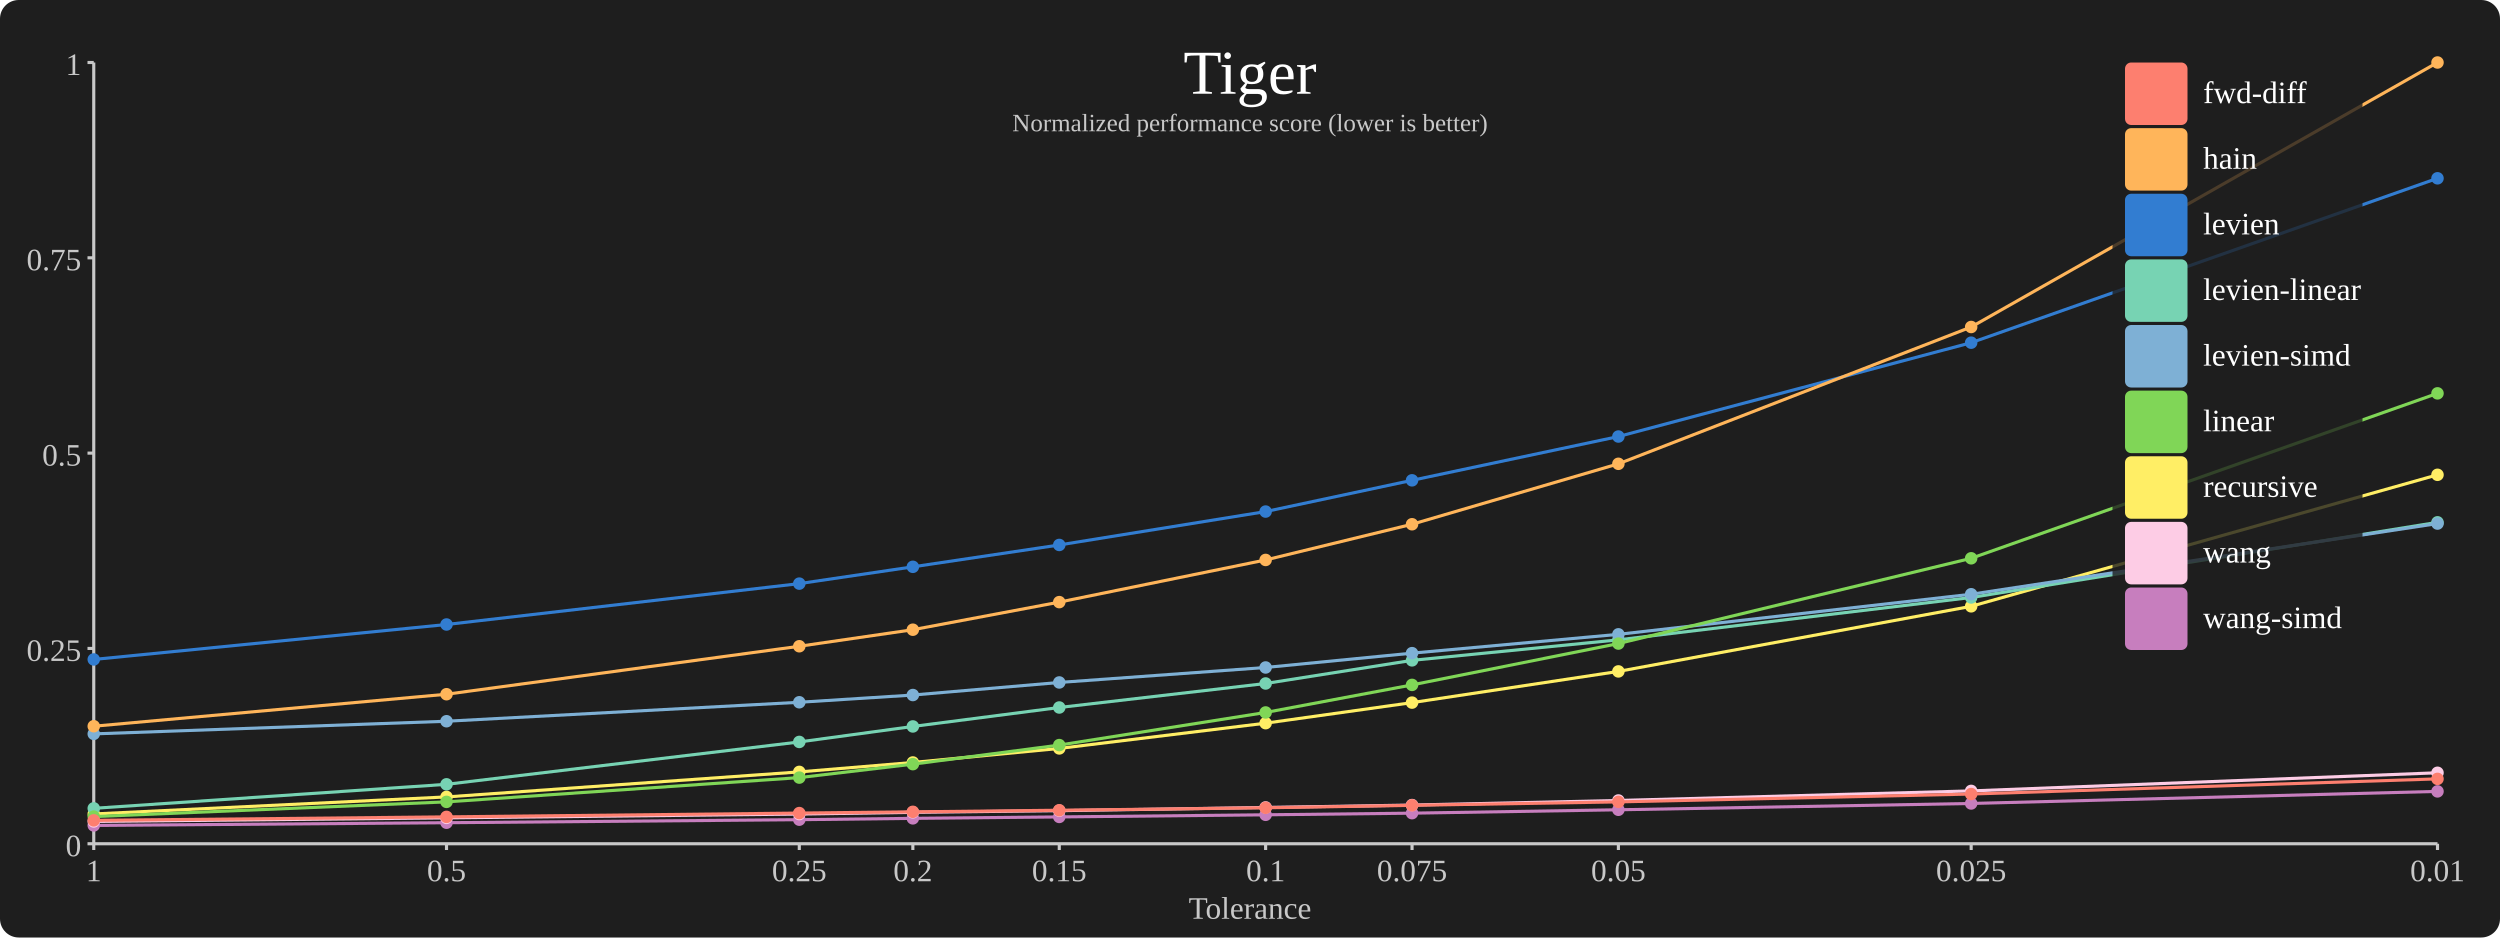
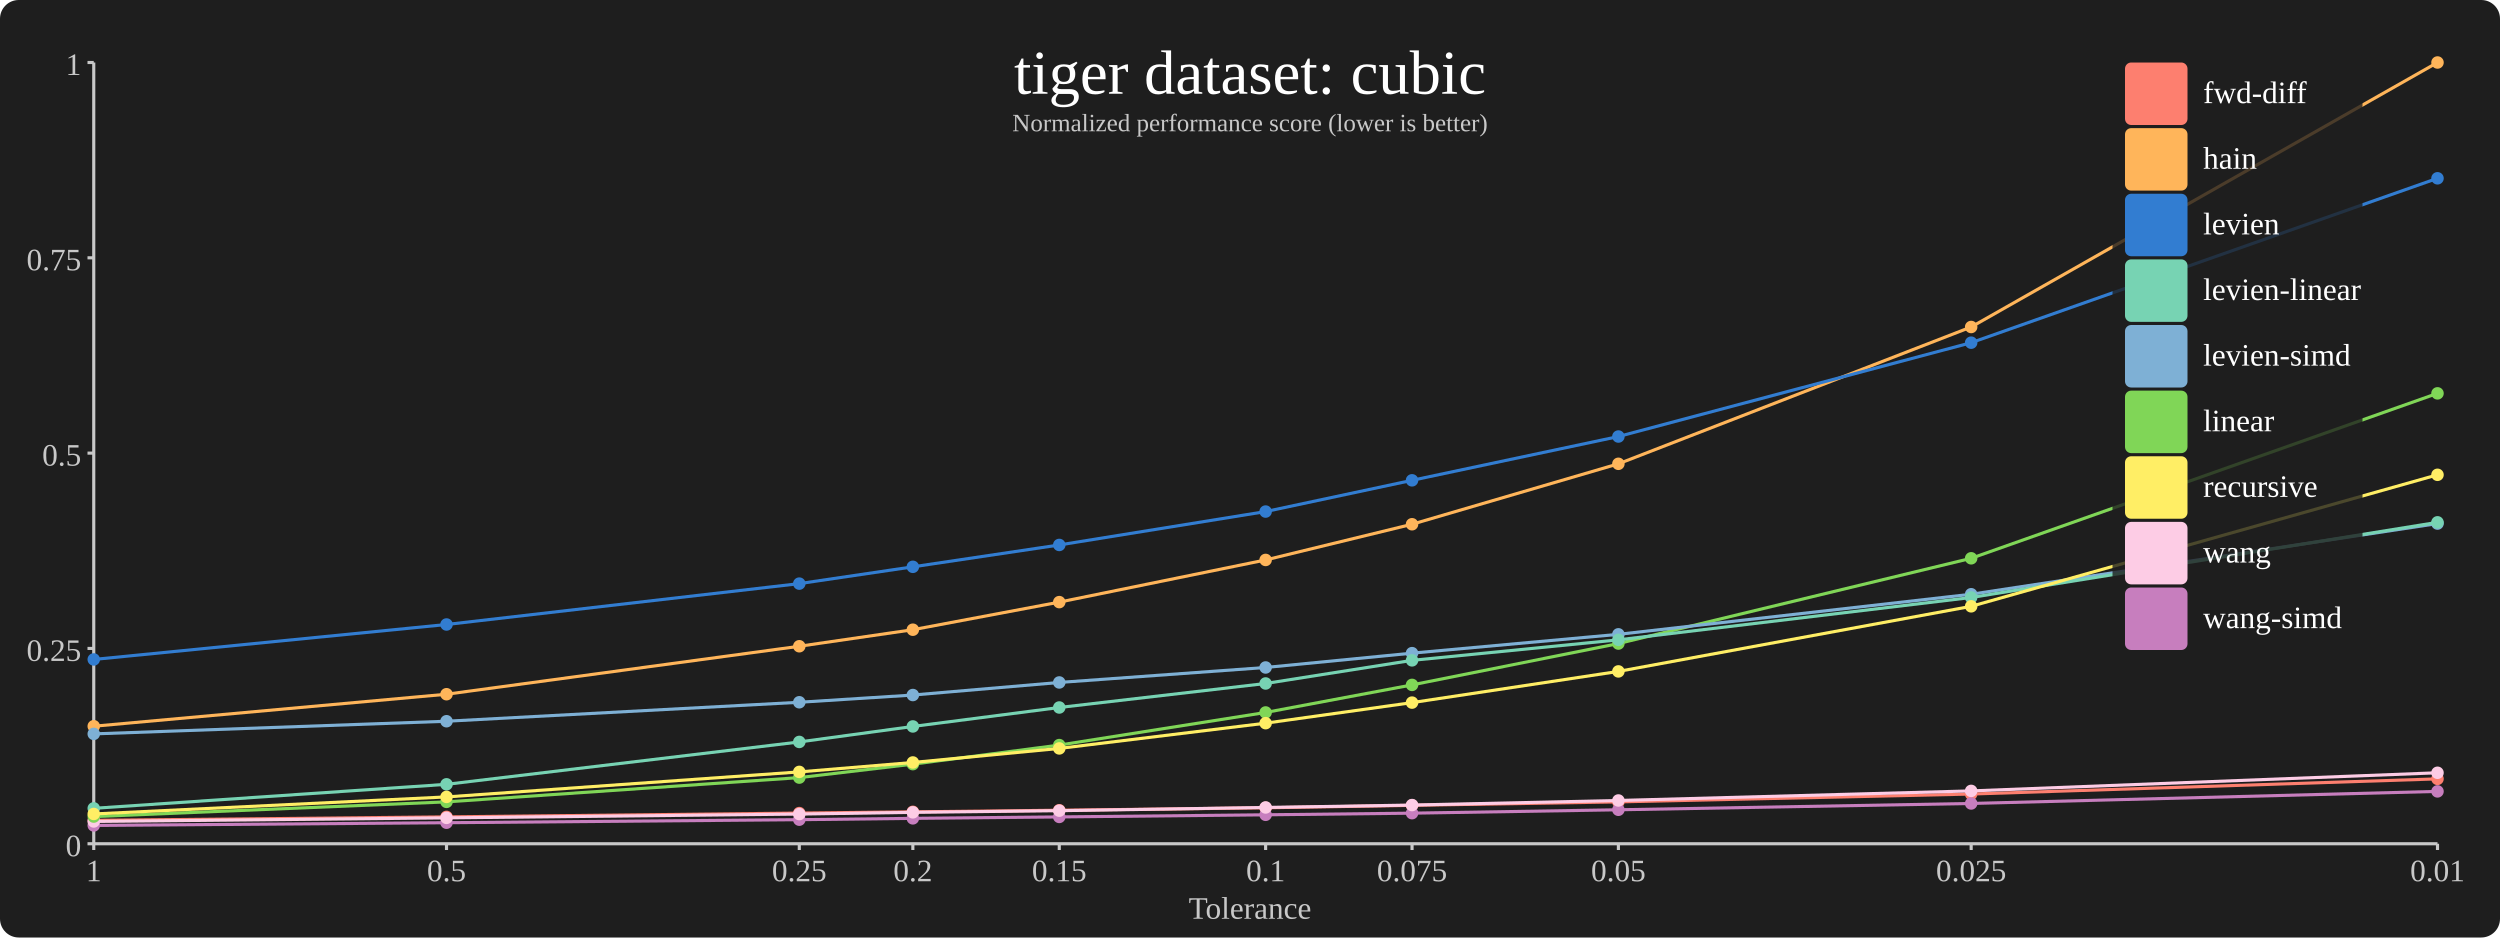
<svg xmlns="http://www.w3.org/2000/svg" viewBox="0 0 800 300">
  <rect x="0" y="0" width="800" height="300" ry="6" style="fill:rgb(30,30,30);stroke:none;fill-opacity:1;stroke-opacity:1;" />
  <path d="M 30 20 L 30 270" style="stroke:rgb(200,200,200);stroke-width:1" />
  <path d="M 30 270 L 780 270" style="stroke:rgb(200,200,200);stroke-width:1" />
  <path d="M 780 270 L 780 272" style="stroke:rgb(200,200,200);stroke-width:1" />
  <text x="780" y="282" style="font-size:10px;fill:rgb(200,200,200);text-anchor:middle;text-align:center;"> 0.01 </text>
  <path d="M 630.772 270 L 630.772 272" style="stroke:rgb(200,200,200);stroke-width:1" />
  <text x="630.772" y="282" style="font-size:10px;fill:rgb(200,200,200);text-anchor:middle;text-align:center;"> 0.025 </text>
  <path d="M 517.886 270 L 517.886 272" style="stroke:rgb(200,200,200);stroke-width:1" />
  <text x="517.886" y="282" style="font-size:10px;fill:rgb(200,200,200);text-anchor:middle;text-align:center;"> 0.05 </text>
  <path d="M 451.852 270 L 451.852 272" style="stroke:rgb(200,200,200);stroke-width:1" />
  <text x="451.852" y="282" style="font-size:10px;fill:rgb(200,200,200);text-anchor:middle;text-align:center;"> 0.075 </text>
  <path d="M 405 270 L 405 272" style="stroke:rgb(200,200,200);stroke-width:1" />
  <text x="405" y="282" style="font-size:10px;fill:rgb(200,200,200);text-anchor:middle;text-align:center;"> 0.1 </text>
  <path d="M 338.966 270 L 338.966 272" style="stroke:rgb(200,200,200);stroke-width:1" />
  <text x="338.966" y="282" style="font-size:10px;fill:rgb(200,200,200);text-anchor:middle;text-align:center;"> 0.15 </text>
  <path d="M 292.114 270 L 292.114 272" style="stroke:rgb(200,200,200);stroke-width:1" />
  <text x="292.114" y="282" style="font-size:10px;fill:rgb(200,200,200);text-anchor:middle;text-align:center;"> 0.2 </text>
  <path d="M 255.773 270 L 255.773 272" style="stroke:rgb(200,200,200);stroke-width:1" />
  <text x="255.773" y="282" style="font-size:10px;fill:rgb(200,200,200);text-anchor:middle;text-align:center;"> 0.25 </text>
  <path d="M 142.886 270 L 142.886 272" style="stroke:rgb(200,200,200);stroke-width:1" />
  <text x="142.886" y="282" style="font-size:10px;fill:rgb(200,200,200);text-anchor:middle;text-align:center;"> 0.5 </text>
  <path d="M 30 270 L 30 272" style="stroke:rgb(200,200,200);stroke-width:1" />
  <text x="30" y="282" style="font-size:10px;fill:rgb(200,200,200);text-anchor:middle;text-align:center;"> 1 </text>
  <path d="M 28 270 L 30 270" style="stroke:rgb(200,200,200);stroke-width:1" />
  <text x="26" y="274" style="font-size:10px;fill:rgb(200,200,200);text-anchor:end;text-align:right;"> 0 </text>
  <path d="M 28 207.5 L 30 207.5" style="stroke:rgb(200,200,200);stroke-width:1" />
  <text x="26" y="211.5" style="font-size:10px;fill:rgb(200,200,200);text-anchor:end;text-align:right;"> 0.25 </text>
  <path d="M 28 145 L 30 145" style="stroke:rgb(200,200,200);stroke-width:1" />
  <text x="26" y="149" style="font-size:10px;fill:rgb(200,200,200);text-anchor:end;text-align:right;"> 0.5 </text>
  <path d="M 28 82.5 L 30 82.5" style="stroke:rgb(200,200,200);stroke-width:1" />
  <text x="26" y="86.5" style="font-size:10px;fill:rgb(200,200,200);text-anchor:end;text-align:right;"> 0.75 </text>
  <path d="M 28 20 L 30 20" style="stroke:rgb(200,200,200);stroke-width:1" />
  <text x="26" y="24" style="font-size:10px;fill:rgb(200,200,200);text-anchor:end;text-align:right;"> 1 </text>
  <text x="400" y="294" style="font-size:10px;fill:rgb(200,200,200);text-anchor:middle;text-align:center;"> Tolerance </text>
+   <circle cx="780" cy="249.24" r="2" style="fill:rgb(253,127,111);stroke:none;fill-opacity:1;stroke-opacity:1;" />
+   <path d="M 780 249.24 L 630.772 254.093" style="stroke:rgb(253,127,111);stroke-width:1" />
+   <circle cx="630.772" cy="254.093" r="2" style="fill:rgb(253,127,111);stroke:none;fill-opacity:1;stroke-opacity:1;" />
+   <path d="M 630.772 254.093 L 517.886 256.605" style="stroke:rgb(253,127,111);stroke-width:1" />
+   <circle cx="517.886" cy="256.605" r="2" style="fill:rgb(253,127,111);stroke:none;fill-opacity:1;stroke-opacity:1;" />
+   <path d="M 517.886 256.605 L 451.852 257.702" style="stroke:rgb(253,127,111);stroke-width:1" />
+   <circle cx="451.852" cy="257.702" r="2" style="fill:rgb(253,127,111);stroke:none;fill-opacity:1;stroke-opacity:1;" />
+   <path d="M 451.852 257.702 L 405 258.49" style="stroke:rgb(253,127,111);stroke-width:1" />
+   <circle cx="405" cy="258.49" r="2" style="fill:rgb(253,127,111);stroke:none;fill-opacity:1;stroke-opacity:1;" />
+   <path d="M 405 258.49 L 338.966 259.275" style="stroke:rgb(253,127,111);stroke-width:1" />
+   <circle cx="338.966" cy="259.275" r="2" style="fill:rgb(253,127,111);stroke:none;fill-opacity:1;stroke-opacity:1;" />
+   <path d="M 338.966 259.275 L 292.114 259.785" style="stroke:rgb(253,127,111);stroke-width:1" />
+   <circle cx="292.114" cy="259.785" r="2" style="fill:rgb(253,127,111);stroke:none;fill-opacity:1;stroke-opacity:1;" />
+   <path d="M 292.114 259.785 L 255.773 260.185" style="stroke:rgb(253,127,111);stroke-width:1" />
+   <circle cx="255.773" cy="260.185" r="2" style="fill:rgb(253,127,111);stroke:none;fill-opacity:1;stroke-opacity:1;" />
+   <path d="M 255.773 260.185 L 142.886 261.402" style="stroke:rgb(253,127,111);stroke-width:1" />
+   <circle cx="142.886" cy="261.402" r="2" style="fill:rgb(253,127,111);stroke:none;fill-opacity:1;stroke-opacity:1;" />
+   <path d="M 142.886 261.402 L 30 262.515" style="stroke:rgb(253,127,111);stroke-width:1" />
+   <circle cx="30" cy="262.515" r="2" style="fill:rgb(253,127,111);stroke:none;fill-opacity:1;stroke-opacity:1;" />
+   <circle cx="780" cy="20" r="2" style="fill:rgb(255,181,90);stroke:none;fill-opacity:1;stroke-opacity:1;" />
+   <path d="M 780 20 L 630.772 104.638" style="stroke:rgb(255,181,90);stroke-width:1" />
+   <circle cx="630.772" cy="104.638" r="2" style="fill:rgb(255,181,90);stroke:none;fill-opacity:1;stroke-opacity:1;" />
+   <path d="M 630.772 104.638 L 517.886 148.418" style="stroke:rgb(255,181,90);stroke-width:1" />
+   <circle cx="517.886" cy="148.418" r="2" style="fill:rgb(255,181,90);stroke:none;fill-opacity:1;stroke-opacity:1;" />
+   <path d="M 517.886 148.418 L 451.852 167.76" style="stroke:rgb(255,181,90);stroke-width:1" />
+   <circle cx="451.852" cy="167.76" r="2" style="fill:rgb(255,181,90);stroke:none;fill-opacity:1;stroke-opacity:1;" />
+   <path d="M 451.852 167.76 L 405 179.183" style="stroke:rgb(255,181,90);stroke-width:1" />
+   <circle cx="405" cy="179.183" r="2" style="fill:rgb(255,181,90);stroke:none;fill-opacity:1;stroke-opacity:1;" />
+   <path d="M 405 179.183 L 338.966 192.677" style="stroke:rgb(255,181,90);stroke-width:1" />
+   <circle cx="338.966" cy="192.677" r="2" style="fill:rgb(255,181,90);stroke:none;fill-opacity:1;stroke-opacity:1;" />
+   <path d="M 338.966 192.677 L 292.114 201.507" style="stroke:rgb(255,181,90);stroke-width:1" />
+   <circle cx="292.114" cy="201.507" r="2" style="fill:rgb(255,181,90);stroke:none;fill-opacity:1;stroke-opacity:1;" />
+   <path d="M 292.114 201.507 L 255.773 206.8" style="stroke:rgb(255,181,90);stroke-width:1" />
+   <circle cx="255.773" cy="206.8" r="2" style="fill:rgb(255,181,90);stroke:none;fill-opacity:1;stroke-opacity:1;" />
+   <path d="M 255.773 206.8 L 142.886 222.15" style="stroke:rgb(255,181,90);stroke-width:1" />
+   <circle cx="142.886" cy="222.15" r="2" style="fill:rgb(255,181,90);stroke:none;fill-opacity:1;stroke-opacity:1;" />
+   <path d="M 142.886 222.15 L 30 232.393" style="stroke:rgb(255,181,90);stroke-width:1" />
+   <circle cx="30" cy="232.393" r="2" style="fill:rgb(255,181,90);stroke:none;fill-opacity:1;stroke-opacity:1;" />
  <circle cx="780" cy="253.245" r="2" style="fill:rgb(199,126,190);stroke:none;fill-opacity:1;stroke-opacity:1;" />
  <path d="M 780 253.245 L 630.772 257.11" style="stroke:rgb(199,126,190);stroke-width:1" />
  <circle cx="630.772" cy="257.11" r="2" style="fill:rgb(199,126,190);stroke:none;fill-opacity:1;stroke-opacity:1;" />
  <path d="M 630.772 257.11 L 517.886 259.13" style="stroke:rgb(199,126,190);stroke-width:1" />
  <circle cx="517.886" cy="259.13" r="2" style="fill:rgb(199,126,190);stroke:none;fill-opacity:1;stroke-opacity:1;" />
  <path d="M 517.886 259.13 L 451.852 260.212" style="stroke:rgb(199,126,190);stroke-width:1" />
  <circle cx="451.852" cy="260.212" r="2" style="fill:rgb(199,126,190);stroke:none;fill-opacity:1;stroke-opacity:1;" />
  <path d="M 451.852 260.212 L 405 260.738" style="stroke:rgb(199,126,190);stroke-width:1" />
  <circle cx="405" cy="260.738" r="2" style="fill:rgb(199,126,190);stroke:none;fill-opacity:1;stroke-opacity:1;" />
  <path d="M 405 260.738 L 338.966 261.415" style="stroke:rgb(199,126,190);stroke-width:1" />
  <circle cx="338.966" cy="261.415" r="2" style="fill:rgb(199,126,190);stroke:none;fill-opacity:1;stroke-opacity:1;" />
  <path d="M 338.966 261.415 L 292.114 261.873" style="stroke:rgb(199,126,190);stroke-width:1" />
  <circle cx="292.114" cy="261.873" r="2" style="fill:rgb(199,126,190);stroke:none;fill-opacity:1;stroke-opacity:1;" />
  <path d="M 292.114 261.873 L 255.773 262.298" style="stroke:rgb(199,126,190);stroke-width:1" />
  <circle cx="255.773" cy="262.298" r="2" style="fill:rgb(199,126,190);stroke:none;fill-opacity:1;stroke-opacity:1;" />
  <path d="M 255.773 262.298 L 142.886 263.27" style="stroke:rgb(199,126,190);stroke-width:1" />
  <circle cx="142.886" cy="263.27" r="2" style="fill:rgb(199,126,190);stroke:none;fill-opacity:1;stroke-opacity:1;" />
  <path d="M 142.886 263.27 L 30 264.145" style="stroke:rgb(199,126,190);stroke-width:1" />
  <circle cx="30" cy="264.145" r="2" style="fill:rgb(199,126,190);stroke:none;fill-opacity:1;stroke-opacity:1;" />
+   <circle cx="780" cy="247.287" r="2" style="fill:rgb(253,204,229);stroke:none;fill-opacity:1;stroke-opacity:1;" />
+   <path d="M 780 247.287 L 630.772 253.09" style="stroke:rgb(253,204,229);stroke-width:1" />
+   <circle cx="630.772" cy="253.09" r="2" style="fill:rgb(253,204,229);stroke:none;fill-opacity:1;stroke-opacity:1;" />
+   <path d="M 630.772 253.09 L 517.886 256.155" style="stroke:rgb(253,204,229);stroke-width:1" />
+   <circle cx="517.886" cy="256.155" r="2" style="fill:rgb(253,204,229);stroke:none;fill-opacity:1;stroke-opacity:1;" />
+   <path d="M 517.886 256.155 L 451.852 257.623" style="stroke:rgb(253,204,229);stroke-width:1" />
+   <circle cx="451.852" cy="257.623" r="2" style="fill:rgb(253,204,229);stroke:none;fill-opacity:1;stroke-opacity:1;" />
+   <path d="M 451.852 257.623 L 405 258.385" style="stroke:rgb(253,204,229);stroke-width:1" />
+   <circle cx="405" cy="258.385" r="2" style="fill:rgb(253,204,229);stroke:none;fill-opacity:1;stroke-opacity:1;" />
+   <path d="M 405 258.385 L 338.966 259.415" style="stroke:rgb(253,204,229);stroke-width:1" />
+   <circle cx="338.966" cy="259.415" r="2" style="fill:rgb(253,204,229);stroke:none;fill-opacity:1;stroke-opacity:1;" />
+   <path d="M 338.966 259.415 L 292.114 259.95" style="stroke:rgb(253,204,229);stroke-width:1" />
+   <circle cx="292.114" cy="259.95" r="2" style="fill:rgb(253,204,229);stroke:none;fill-opacity:1;stroke-opacity:1;" />
+   <path d="M 292.114 259.95 L 255.773 260.5" style="stroke:rgb(253,204,229);stroke-width:1" />
+   <circle cx="255.773" cy="260.5" r="2" style="fill:rgb(253,204,229);stroke:none;fill-opacity:1;stroke-opacity:1;" />
+   <path d="M 255.773 260.5 L 142.886 261.717" style="stroke:rgb(253,204,229);stroke-width:1" />
+   <circle cx="142.886" cy="261.717" r="2" style="fill:rgb(253,204,229);stroke:none;fill-opacity:1;stroke-opacity:1;" />
+   <path d="M 142.886 261.717 L 30 262.865" style="stroke:rgb(253,204,229);stroke-width:1" />
+   <circle cx="30" cy="262.865" r="2" style="fill:rgb(253,204,229);stroke:none;fill-opacity:1;stroke-opacity:1;" />
+   <circle cx="780" cy="125.873" r="2" style="fill:rgb(128,214,87);stroke:none;fill-opacity:1;stroke-opacity:1;" />
+   <path d="M 780 125.873 L 630.772 178.655" style="stroke:rgb(128,214,87);stroke-width:1" />
+   <circle cx="630.772" cy="178.655" r="2" style="fill:rgb(128,214,87);stroke:none;fill-opacity:1;stroke-opacity:1;" />
+   <path d="M 630.772 178.655 L 517.886 205.938" style="stroke:rgb(128,214,87);stroke-width:1" />
+   <circle cx="517.886" cy="205.938" r="2" style="fill:rgb(128,214,87);stroke:none;fill-opacity:1;stroke-opacity:1;" />
+   <path d="M 517.886 205.938 L 451.852 219.167" style="stroke:rgb(128,214,87);stroke-width:1" />
+   <circle cx="451.852" cy="219.167" r="2" style="fill:rgb(128,214,87);stroke:none;fill-opacity:1;stroke-opacity:1;" />
+   <path d="M 451.852 219.167 L 405 227.988" style="stroke:rgb(128,214,87);stroke-width:1" />
+   <circle cx="405" cy="227.988" r="2" style="fill:rgb(128,214,87);stroke:none;fill-opacity:1;stroke-opacity:1;" />
+   <path d="M 405 227.988 L 338.966 238.425" style="stroke:rgb(128,214,87);stroke-width:1" />
+   <circle cx="338.966" cy="238.425" r="2" style="fill:rgb(128,214,87);stroke:none;fill-opacity:1;stroke-opacity:1;" />
+   <path d="M 338.966 238.425 L 292.114 244.528" style="stroke:rgb(128,214,87);stroke-width:1" />
+   <circle cx="292.114" cy="244.528" r="2" style="fill:rgb(128,214,87);stroke:none;fill-opacity:1;stroke-opacity:1;" />
+   <path d="M 292.114 244.528 L 255.773 248.83" style="stroke:rgb(128,214,87);stroke-width:1" />
+   <circle cx="255.773" cy="248.83" r="2" style="fill:rgb(128,214,87);stroke:none;fill-opacity:1;stroke-opacity:1;" />
+   <path d="M 255.773 248.83 L 142.886 256.6" style="stroke:rgb(128,214,87);stroke-width:1" />
+   <circle cx="142.886" cy="256.6" r="2" style="fill:rgb(128,214,87);stroke:none;fill-opacity:1;stroke-opacity:1;" />
+   <path d="M 142.886 256.6 L 30 261.303" style="stroke:rgb(128,214,87);stroke-width:1" />
+   <circle cx="30" cy="261.303" r="2" style="fill:rgb(128,214,87);stroke:none;fill-opacity:1;stroke-opacity:1;" />
+   <circle cx="780" cy="57.057" r="2" style="fill:rgb(50,125,209);stroke:none;fill-opacity:1;stroke-opacity:1;" />
+   <path d="M 780 57.057 L 630.772 109.66" style="stroke:rgb(50,125,209);stroke-width:1" />
+   <circle cx="630.772" cy="109.66" r="2" style="fill:rgb(50,125,209);stroke:none;fill-opacity:1;stroke-opacity:1;" />
+   <path d="M 630.772 109.66 L 517.886 139.688" style="stroke:rgb(50,125,209);stroke-width:1" />
+   <circle cx="517.886" cy="139.688" r="2" style="fill:rgb(50,125,209);stroke:none;fill-opacity:1;stroke-opacity:1;" />
+   <path d="M 517.886 139.688 L 451.852 153.702" style="stroke:rgb(50,125,209);stroke-width:1" />
+   <circle cx="451.852" cy="153.702" r="2" style="fill:rgb(50,125,209);stroke:none;fill-opacity:1;stroke-opacity:1;" />
+   <path d="M 451.852 153.702 L 405 163.7" style="stroke:rgb(50,125,209);stroke-width:1" />
+   <circle cx="405" cy="163.7" r="2" style="fill:rgb(50,125,209);stroke:none;fill-opacity:1;stroke-opacity:1;" />
+   <path d="M 405 163.7 L 338.966 174.385" style="stroke:rgb(50,125,209);stroke-width:1" />
+   <circle cx="338.966" cy="174.385" r="2" style="fill:rgb(50,125,209);stroke:none;fill-opacity:1;stroke-opacity:1;" />
+   <path d="M 338.966 174.385 L 292.114 181.382" style="stroke:rgb(50,125,209);stroke-width:1" />
+   <circle cx="292.114" cy="181.382" r="2" style="fill:rgb(50,125,209);stroke:none;fill-opacity:1;stroke-opacity:1;" />
+   <path d="M 292.114 181.382 L 255.773 186.757" style="stroke:rgb(50,125,209);stroke-width:1" />
+   <circle cx="255.773" cy="186.757" r="2" style="fill:rgb(50,125,209);stroke:none;fill-opacity:1;stroke-opacity:1;" />
+   <path d="M 255.773 186.757 L 142.886 199.838" style="stroke:rgb(50,125,209);stroke-width:1" />
+   <circle cx="142.886" cy="199.838" r="2" style="fill:rgb(50,125,209);stroke:none;fill-opacity:1;stroke-opacity:1;" />
+   <path d="M 142.886 199.838 L 30 211.022" style="stroke:rgb(50,125,209);stroke-width:1" />
+   <circle cx="30" cy="211.022" r="2" style="fill:rgb(50,125,209);stroke:none;fill-opacity:1;stroke-opacity:1;" />
+   <circle cx="780" cy="167.54" r="2" style="fill:rgb(126,176,213);stroke:none;fill-opacity:1;stroke-opacity:1;" />
+   <path d="M 780 167.54 L 630.772 190.155" style="stroke:rgb(126,176,213);stroke-width:1" />
+   <circle cx="630.772" cy="190.155" r="2" style="fill:rgb(126,176,213);stroke:none;fill-opacity:1;stroke-opacity:1;" />
+   <path d="M 630.772 190.155 L 517.886 202.985" style="stroke:rgb(126,176,213);stroke-width:1" />
+   <circle cx="517.886" cy="202.985" r="2" style="fill:rgb(126,176,213);stroke:none;fill-opacity:1;stroke-opacity:1;" />
+   <path d="M 517.886 202.985 L 451.852 209.007" style="stroke:rgb(126,176,213);stroke-width:1" />
+   <circle cx="451.852" cy="209.007" r="2" style="fill:rgb(126,176,213);stroke:none;fill-opacity:1;stroke-opacity:1;" />
+   <path d="M 451.852 209.007 L 405 213.593" style="stroke:rgb(126,176,213);stroke-width:1" />
+   <circle cx="405" cy="213.593" r="2" style="fill:rgb(126,176,213);stroke:none;fill-opacity:1;stroke-opacity:1;" />
+   <path d="M 405 213.593 L 338.966 218.385" style="stroke:rgb(126,176,213);stroke-width:1" />
+   <circle cx="338.966" cy="218.385" r="2" style="fill:rgb(126,176,213);stroke:none;fill-opacity:1;stroke-opacity:1;" />
+   <path d="M 338.966 218.385 L 292.114 222.41" style="stroke:rgb(126,176,213);stroke-width:1" />
+   <circle cx="292.114" cy="222.41" r="2" style="fill:rgb(126,176,213);stroke:none;fill-opacity:1;stroke-opacity:1;" />
+   <path d="M 292.114 222.41 L 255.773 224.725" style="stroke:rgb(126,176,213);stroke-width:1" />
+   <circle cx="255.773" cy="224.725" r="2" style="fill:rgb(126,176,213);stroke:none;fill-opacity:1;stroke-opacity:1;" />
+   <path d="M 255.773 224.725 L 142.886 230.795" style="stroke:rgb(126,176,213);stroke-width:1" />
+   <circle cx="142.886" cy="230.795" r="2" style="fill:rgb(126,176,213);stroke:none;fill-opacity:1;stroke-opacity:1;" />
+   <path d="M 142.886 230.795 L 30 234.845" style="stroke:rgb(126,176,213);stroke-width:1" />
+   <circle cx="30" cy="234.845" r="2" style="fill:rgb(126,176,213);stroke:none;fill-opacity:1;stroke-opacity:1;" />
+   <circle cx="780" cy="167.145" r="2" style="fill:rgb(119,211,179);stroke:none;fill-opacity:1;stroke-opacity:1;" />
+   <path d="M 780 167.145 L 630.772 191.195" style="stroke:rgb(119,211,179);stroke-width:1" />
+   <circle cx="630.772" cy="191.195" r="2" style="fill:rgb(119,211,179);stroke:none;fill-opacity:1;stroke-opacity:1;" />
+   <path d="M 630.772 191.195 L 517.886 204.743" style="stroke:rgb(119,211,179);stroke-width:1" />
+   <circle cx="517.886" cy="204.743" r="2" style="fill:rgb(119,211,179);stroke:none;fill-opacity:1;stroke-opacity:1;" />
+   <path d="M 517.886 204.743 L 451.852 211.312" style="stroke:rgb(119,211,179);stroke-width:1" />
+   <circle cx="451.852" cy="211.312" r="2" style="fill:rgb(119,211,179);stroke:none;fill-opacity:1;stroke-opacity:1;" />
+   <path d="M 451.852 211.312 L 405 218.713" style="stroke:rgb(119,211,179);stroke-width:1" />
+   <circle cx="405" cy="218.713" r="2" style="fill:rgb(119,211,179);stroke:none;fill-opacity:1;stroke-opacity:1;" />
+   <path d="M 405 218.713 L 338.966 226.397" style="stroke:rgb(119,211,179);stroke-width:1" />
+   <circle cx="338.966" cy="226.397" r="2" style="fill:rgb(119,211,179);stroke:none;fill-opacity:1;stroke-opacity:1;" />
+   <path d="M 338.966 226.397 L 292.114 232.463" style="stroke:rgb(119,211,179);stroke-width:1" />
+   <circle cx="292.114" cy="232.463" r="2" style="fill:rgb(119,211,179);stroke:none;fill-opacity:1;stroke-opacity:1;" />
+   <path d="M 292.114 232.463 L 255.773 237.42" style="stroke:rgb(119,211,179);stroke-width:1" />
+   <circle cx="255.773" cy="237.42" r="2" style="fill:rgb(119,211,179);stroke:none;fill-opacity:1;stroke-opacity:1;" />
+   <path d="M 255.773 237.42 L 142.886 250.98" style="stroke:rgb(119,211,179);stroke-width:1" />
+   <circle cx="142.886" cy="250.98" r="2" style="fill:rgb(119,211,179);stroke:none;fill-opacity:1;stroke-opacity:1;" />
+   <path d="M 142.886 250.98 L 30 258.668" style="stroke:rgb(119,211,179);stroke-width:1" />
+   <circle cx="30" cy="258.668" r="2" style="fill:rgb(119,211,179);stroke:none;fill-opacity:1;stroke-opacity:1;" />
  <circle cx="780" cy="151.938" r="2" style="fill:rgb(255,238,101);stroke:none;fill-opacity:1;stroke-opacity:1;" />
  <path d="M 780 151.938 L 630.772 194.022" style="stroke:rgb(255,238,101);stroke-width:1" />
  <circle cx="630.772" cy="194.022" r="2" style="fill:rgb(255,238,101);stroke:none;fill-opacity:1;stroke-opacity:1;" />
  <path d="M 630.772 194.022 L 517.886 214.85" style="stroke:rgb(255,238,101);stroke-width:1" />
  <circle cx="517.886" cy="214.85" r="2" style="fill:rgb(255,238,101);stroke:none;fill-opacity:1;stroke-opacity:1;" />
  <path d="M 517.886 214.85 L 451.852 224.835" style="stroke:rgb(255,238,101);stroke-width:1" />
  <circle cx="451.852" cy="224.835" r="2" style="fill:rgb(255,238,101);stroke:none;fill-opacity:1;stroke-opacity:1;" />
  <path d="M 451.852 224.835 L 405 231.412" style="stroke:rgb(255,238,101);stroke-width:1" />
  <circle cx="405" cy="231.412" r="2" style="fill:rgb(255,238,101);stroke:none;fill-opacity:1;stroke-opacity:1;" />
  <path d="M 405 231.412 L 338.966 239.495" style="stroke:rgb(255,238,101);stroke-width:1" />
  <circle cx="338.966" cy="239.495" r="2" style="fill:rgb(255,238,101);stroke:none;fill-opacity:1;stroke-opacity:1;" />
  <path d="M 338.966 239.495 L 292.114 243.99" style="stroke:rgb(255,238,101);stroke-width:1" />
  <circle cx="292.114" cy="243.99" r="2" style="fill:rgb(255,238,101);stroke:none;fill-opacity:1;stroke-opacity:1;" />
  <path d="M 292.114 243.99 L 255.773 247.007" style="stroke:rgb(255,238,101);stroke-width:1" />
  <circle cx="255.773" cy="247.007" r="2" style="fill:rgb(255,238,101);stroke:none;fill-opacity:1;stroke-opacity:1;" />
  <path d="M 255.773 247.007 L 142.886 255.012" style="stroke:rgb(255,238,101);stroke-width:1" />
  <circle cx="142.886" cy="255.012" r="2" style="fill:rgb(255,238,101);stroke:none;fill-opacity:1;stroke-opacity:1;" />
  <path d="M 142.886 255.012 L 30 260.467" style="stroke:rgb(255,238,101);stroke-width:1" />
  <circle cx="30" cy="260.467" r="2" style="fill:rgb(255,238,101);stroke:none;fill-opacity:1;stroke-opacity:1;" />
-   <circle cx="780" cy="167.145" r="2" style="fill:rgb(119,211,179);stroke:none;fill-opacity:1;stroke-opacity:1;" />
-   <path d="M 780 167.145 L 630.772 191.195" style="stroke:rgb(119,211,179);stroke-width:1" />
-   <circle cx="630.772" cy="191.195" r="2" style="fill:rgb(119,211,179);stroke:none;fill-opacity:1;stroke-opacity:1;" />
-   <path d="M 630.772 191.195 L 517.886 204.743" style="stroke:rgb(119,211,179);stroke-width:1" />
-   <circle cx="517.886" cy="204.743" r="2" style="fill:rgb(119,211,179);stroke:none;fill-opacity:1;stroke-opacity:1;" />
-   <path d="M 517.886 204.743 L 451.852 211.312" style="stroke:rgb(119,211,179);stroke-width:1" />
-   <circle cx="451.852" cy="211.312" r="2" style="fill:rgb(119,211,179);stroke:none;fill-opacity:1;stroke-opacity:1;" />
-   <path d="M 451.852 211.312 L 405 218.713" style="stroke:rgb(119,211,179);stroke-width:1" />
-   <circle cx="405" cy="218.713" r="2" style="fill:rgb(119,211,179);stroke:none;fill-opacity:1;stroke-opacity:1;" />
-   <path d="M 405 218.713 L 338.966 226.397" style="stroke:rgb(119,211,179);stroke-width:1" />
-   <circle cx="338.966" cy="226.397" r="2" style="fill:rgb(119,211,179);stroke:none;fill-opacity:1;stroke-opacity:1;" />
-   <path d="M 338.966 226.397 L 292.114 232.463" style="stroke:rgb(119,211,179);stroke-width:1" />
-   <circle cx="292.114" cy="232.463" r="2" style="fill:rgb(119,211,179);stroke:none;fill-opacity:1;stroke-opacity:1;" />
-   <path d="M 292.114 232.463 L 255.773 237.42" style="stroke:rgb(119,211,179);stroke-width:1" />
-   <circle cx="255.773" cy="237.42" r="2" style="fill:rgb(119,211,179);stroke:none;fill-opacity:1;stroke-opacity:1;" />
-   <path d="M 255.773 237.42 L 142.886 250.98" style="stroke:rgb(119,211,179);stroke-width:1" />
-   <circle cx="142.886" cy="250.98" r="2" style="fill:rgb(119,211,179);stroke:none;fill-opacity:1;stroke-opacity:1;" />
-   <path d="M 142.886 250.98 L 30 258.668" style="stroke:rgb(119,211,179);stroke-width:1" />
-   <circle cx="30" cy="258.668" r="2" style="fill:rgb(119,211,179);stroke:none;fill-opacity:1;stroke-opacity:1;" />
-   <circle cx="780" cy="167.54" r="2" style="fill:rgb(126,176,213);stroke:none;fill-opacity:1;stroke-opacity:1;" />
-   <path d="M 780 167.54 L 630.772 190.155" style="stroke:rgb(126,176,213);stroke-width:1" />
-   <circle cx="630.772" cy="190.155" r="2" style="fill:rgb(126,176,213);stroke:none;fill-opacity:1;stroke-opacity:1;" />
-   <path d="M 630.772 190.155 L 517.886 202.985" style="stroke:rgb(126,176,213);stroke-width:1" />
-   <circle cx="517.886" cy="202.985" r="2" style="fill:rgb(126,176,213);stroke:none;fill-opacity:1;stroke-opacity:1;" />
-   <path d="M 517.886 202.985 L 451.852 209.007" style="stroke:rgb(126,176,213);stroke-width:1" />
-   <circle cx="451.852" cy="209.007" r="2" style="fill:rgb(126,176,213);stroke:none;fill-opacity:1;stroke-opacity:1;" />
-   <path d="M 451.852 209.007 L 405 213.593" style="stroke:rgb(126,176,213);stroke-width:1" />
-   <circle cx="405" cy="213.593" r="2" style="fill:rgb(126,176,213);stroke:none;fill-opacity:1;stroke-opacity:1;" />
-   <path d="M 405 213.593 L 338.966 218.385" style="stroke:rgb(126,176,213);stroke-width:1" />
-   <circle cx="338.966" cy="218.385" r="2" style="fill:rgb(126,176,213);stroke:none;fill-opacity:1;stroke-opacity:1;" />
-   <path d="M 338.966 218.385 L 292.114 222.41" style="stroke:rgb(126,176,213);stroke-width:1" />
-   <circle cx="292.114" cy="222.41" r="2" style="fill:rgb(126,176,213);stroke:none;fill-opacity:1;stroke-opacity:1;" />
-   <path d="M 292.114 222.41 L 255.773 224.725" style="stroke:rgb(126,176,213);stroke-width:1" />
-   <circle cx="255.773" cy="224.725" r="2" style="fill:rgb(126,176,213);stroke:none;fill-opacity:1;stroke-opacity:1;" />
-   <path d="M 255.773 224.725 L 142.886 230.795" style="stroke:rgb(126,176,213);stroke-width:1" />
-   <circle cx="142.886" cy="230.795" r="2" style="fill:rgb(126,176,213);stroke:none;fill-opacity:1;stroke-opacity:1;" />
-   <path d="M 142.886 230.795 L 30 234.845" style="stroke:rgb(126,176,213);stroke-width:1" />
-   <circle cx="30" cy="234.845" r="2" style="fill:rgb(126,176,213);stroke:none;fill-opacity:1;stroke-opacity:1;" />
-   <circle cx="780" cy="57.057" r="2" style="fill:rgb(50,125,209);stroke:none;fill-opacity:1;stroke-opacity:1;" />
-   <path d="M 780 57.057 L 630.772 109.66" style="stroke:rgb(50,125,209);stroke-width:1" />
-   <circle cx="630.772" cy="109.66" r="2" style="fill:rgb(50,125,209);stroke:none;fill-opacity:1;stroke-opacity:1;" />
-   <path d="M 630.772 109.66 L 517.886 139.688" style="stroke:rgb(50,125,209);stroke-width:1" />
-   <circle cx="517.886" cy="139.688" r="2" style="fill:rgb(50,125,209);stroke:none;fill-opacity:1;stroke-opacity:1;" />
-   <path d="M 517.886 139.688 L 451.852 153.702" style="stroke:rgb(50,125,209);stroke-width:1" />
-   <circle cx="451.852" cy="153.702" r="2" style="fill:rgb(50,125,209);stroke:none;fill-opacity:1;stroke-opacity:1;" />
-   <path d="M 451.852 153.702 L 405 163.7" style="stroke:rgb(50,125,209);stroke-width:1" />
-   <circle cx="405" cy="163.7" r="2" style="fill:rgb(50,125,209);stroke:none;fill-opacity:1;stroke-opacity:1;" />
-   <path d="M 405 163.7 L 338.966 174.385" style="stroke:rgb(50,125,209);stroke-width:1" />
-   <circle cx="338.966" cy="174.385" r="2" style="fill:rgb(50,125,209);stroke:none;fill-opacity:1;stroke-opacity:1;" />
-   <path d="M 338.966 174.385 L 292.114 181.382" style="stroke:rgb(50,125,209);stroke-width:1" />
-   <circle cx="292.114" cy="181.382" r="2" style="fill:rgb(50,125,209);stroke:none;fill-opacity:1;stroke-opacity:1;" />
-   <path d="M 292.114 181.382 L 255.773 186.757" style="stroke:rgb(50,125,209);stroke-width:1" />
-   <circle cx="255.773" cy="186.757" r="2" style="fill:rgb(50,125,209);stroke:none;fill-opacity:1;stroke-opacity:1;" />
-   <path d="M 255.773 186.757 L 142.886 199.838" style="stroke:rgb(50,125,209);stroke-width:1" />
-   <circle cx="142.886" cy="199.838" r="2" style="fill:rgb(50,125,209);stroke:none;fill-opacity:1;stroke-opacity:1;" />
-   <path d="M 142.886 199.838 L 30 211.022" style="stroke:rgb(50,125,209);stroke-width:1" />
-   <circle cx="30" cy="211.022" r="2" style="fill:rgb(50,125,209);stroke:none;fill-opacity:1;stroke-opacity:1;" />
-   <circle cx="780" cy="125.873" r="2" style="fill:rgb(128,214,87);stroke:none;fill-opacity:1;stroke-opacity:1;" />
-   <path d="M 780 125.873 L 630.772 178.655" style="stroke:rgb(128,214,87);stroke-width:1" />
-   <circle cx="630.772" cy="178.655" r="2" style="fill:rgb(128,214,87);stroke:none;fill-opacity:1;stroke-opacity:1;" />
-   <path d="M 630.772 178.655 L 517.886 205.938" style="stroke:rgb(128,214,87);stroke-width:1" />
-   <circle cx="517.886" cy="205.938" r="2" style="fill:rgb(128,214,87);stroke:none;fill-opacity:1;stroke-opacity:1;" />
-   <path d="M 517.886 205.938 L 451.852 219.167" style="stroke:rgb(128,214,87);stroke-width:1" />
-   <circle cx="451.852" cy="219.167" r="2" style="fill:rgb(128,214,87);stroke:none;fill-opacity:1;stroke-opacity:1;" />
-   <path d="M 451.852 219.167 L 405 227.988" style="stroke:rgb(128,214,87);stroke-width:1" />
-   <circle cx="405" cy="227.988" r="2" style="fill:rgb(128,214,87);stroke:none;fill-opacity:1;stroke-opacity:1;" />
-   <path d="M 405 227.988 L 338.966 238.425" style="stroke:rgb(128,214,87);stroke-width:1" />
-   <circle cx="338.966" cy="238.425" r="2" style="fill:rgb(128,214,87);stroke:none;fill-opacity:1;stroke-opacity:1;" />
-   <path d="M 338.966 238.425 L 292.114 244.528" style="stroke:rgb(128,214,87);stroke-width:1" />
-   <circle cx="292.114" cy="244.528" r="2" style="fill:rgb(128,214,87);stroke:none;fill-opacity:1;stroke-opacity:1;" />
-   <path d="M 292.114 244.528 L 255.773 248.83" style="stroke:rgb(128,214,87);stroke-width:1" />
-   <circle cx="255.773" cy="248.83" r="2" style="fill:rgb(128,214,87);stroke:none;fill-opacity:1;stroke-opacity:1;" />
-   <path d="M 255.773 248.83 L 142.886 256.6" style="stroke:rgb(128,214,87);stroke-width:1" />
-   <circle cx="142.886" cy="256.6" r="2" style="fill:rgb(128,214,87);stroke:none;fill-opacity:1;stroke-opacity:1;" />
-   <path d="M 142.886 256.6 L 30 261.303" style="stroke:rgb(128,214,87);stroke-width:1" />
-   <circle cx="30" cy="261.303" r="2" style="fill:rgb(128,214,87);stroke:none;fill-opacity:1;stroke-opacity:1;" />
-   <circle cx="780" cy="247.287" r="2" style="fill:rgb(253,204,229);stroke:none;fill-opacity:1;stroke-opacity:1;" />
-   <path d="M 780 247.287 L 630.772 253.09" style="stroke:rgb(253,204,229);stroke-width:1" />
-   <circle cx="630.772" cy="253.09" r="2" style="fill:rgb(253,204,229);stroke:none;fill-opacity:1;stroke-opacity:1;" />
-   <path d="M 630.772 253.09 L 517.886 256.155" style="stroke:rgb(253,204,229);stroke-width:1" />
-   <circle cx="517.886" cy="256.155" r="2" style="fill:rgb(253,204,229);stroke:none;fill-opacity:1;stroke-opacity:1;" />
-   <path d="M 517.886 256.155 L 451.852 257.623" style="stroke:rgb(253,204,229);stroke-width:1" />
-   <circle cx="451.852" cy="257.623" r="2" style="fill:rgb(253,204,229);stroke:none;fill-opacity:1;stroke-opacity:1;" />
-   <path d="M 451.852 257.623 L 405 258.385" style="stroke:rgb(253,204,229);stroke-width:1" />
-   <circle cx="405" cy="258.385" r="2" style="fill:rgb(253,204,229);stroke:none;fill-opacity:1;stroke-opacity:1;" />
-   <path d="M 405 258.385 L 338.966 259.415" style="stroke:rgb(253,204,229);stroke-width:1" />
-   <circle cx="338.966" cy="259.415" r="2" style="fill:rgb(253,204,229);stroke:none;fill-opacity:1;stroke-opacity:1;" />
-   <path d="M 338.966 259.415 L 292.114 259.95" style="stroke:rgb(253,204,229);stroke-width:1" />
-   <circle cx="292.114" cy="259.95" r="2" style="fill:rgb(253,204,229);stroke:none;fill-opacity:1;stroke-opacity:1;" />
-   <path d="M 292.114 259.95 L 255.773 260.5" style="stroke:rgb(253,204,229);stroke-width:1" />
-   <circle cx="255.773" cy="260.5" r="2" style="fill:rgb(253,204,229);stroke:none;fill-opacity:1;stroke-opacity:1;" />
-   <path d="M 255.773 260.5 L 142.886 261.717" style="stroke:rgb(253,204,229);stroke-width:1" />
-   <circle cx="142.886" cy="261.717" r="2" style="fill:rgb(253,204,229);stroke:none;fill-opacity:1;stroke-opacity:1;" />
-   <path d="M 142.886 261.717 L 30 262.865" style="stroke:rgb(253,204,229);stroke-width:1" />
-   <circle cx="30" cy="262.865" r="2" style="fill:rgb(253,204,229);stroke:none;fill-opacity:1;stroke-opacity:1;" />
-   <circle cx="780" cy="20" r="2" style="fill:rgb(255,181,90);stroke:none;fill-opacity:1;stroke-opacity:1;" />
-   <path d="M 780 20 L 630.772 104.638" style="stroke:rgb(255,181,90);stroke-width:1" />
-   <circle cx="630.772" cy="104.638" r="2" style="fill:rgb(255,181,90);stroke:none;fill-opacity:1;stroke-opacity:1;" />
-   <path d="M 630.772 104.638 L 517.886 148.418" style="stroke:rgb(255,181,90);stroke-width:1" />
-   <circle cx="517.886" cy="148.418" r="2" style="fill:rgb(255,181,90);stroke:none;fill-opacity:1;stroke-opacity:1;" />
-   <path d="M 517.886 148.418 L 451.852 167.76" style="stroke:rgb(255,181,90);stroke-width:1" />
-   <circle cx="451.852" cy="167.76" r="2" style="fill:rgb(255,181,90);stroke:none;fill-opacity:1;stroke-opacity:1;" />
-   <path d="M 451.852 167.76 L 405 179.183" style="stroke:rgb(255,181,90);stroke-width:1" />
-   <circle cx="405" cy="179.183" r="2" style="fill:rgb(255,181,90);stroke:none;fill-opacity:1;stroke-opacity:1;" />
-   <path d="M 405 179.183 L 338.966 192.677" style="stroke:rgb(255,181,90);stroke-width:1" />
-   <circle cx="338.966" cy="192.677" r="2" style="fill:rgb(255,181,90);stroke:none;fill-opacity:1;stroke-opacity:1;" />
-   <path d="M 338.966 192.677 L 292.114 201.507" style="stroke:rgb(255,181,90);stroke-width:1" />
-   <circle cx="292.114" cy="201.507" r="2" style="fill:rgb(255,181,90);stroke:none;fill-opacity:1;stroke-opacity:1;" />
-   <path d="M 292.114 201.507 L 255.773 206.8" style="stroke:rgb(255,181,90);stroke-width:1" />
-   <circle cx="255.773" cy="206.8" r="2" style="fill:rgb(255,181,90);stroke:none;fill-opacity:1;stroke-opacity:1;" />
-   <path d="M 255.773 206.8 L 142.886 222.15" style="stroke:rgb(255,181,90);stroke-width:1" />
-   <circle cx="142.886" cy="222.15" r="2" style="fill:rgb(255,181,90);stroke:none;fill-opacity:1;stroke-opacity:1;" />
-   <path d="M 142.886 222.15 L 30 232.393" style="stroke:rgb(255,181,90);stroke-width:1" />
-   <circle cx="30" cy="232.393" r="2" style="fill:rgb(255,181,90);stroke:none;fill-opacity:1;stroke-opacity:1;" />
-   <circle cx="780" cy="249.24" r="2" style="fill:rgb(253,127,111);stroke:none;fill-opacity:1;stroke-opacity:1;" />
-   <path d="M 780 249.24 L 630.772 254.093" style="stroke:rgb(253,127,111);stroke-width:1" />
-   <circle cx="630.772" cy="254.093" r="2" style="fill:rgb(253,127,111);stroke:none;fill-opacity:1;stroke-opacity:1;" />
-   <path d="M 630.772 254.093 L 517.886 256.605" style="stroke:rgb(253,127,111);stroke-width:1" />
-   <circle cx="517.886" cy="256.605" r="2" style="fill:rgb(253,127,111);stroke:none;fill-opacity:1;stroke-opacity:1;" />
-   <path d="M 517.886 256.605 L 451.852 257.702" style="stroke:rgb(253,127,111);stroke-width:1" />
-   <circle cx="451.852" cy="257.702" r="2" style="fill:rgb(253,127,111);stroke:none;fill-opacity:1;stroke-opacity:1;" />
-   <path d="M 451.852 257.702 L 405 258.49" style="stroke:rgb(253,127,111);stroke-width:1" />
-   <circle cx="405" cy="258.49" r="2" style="fill:rgb(253,127,111);stroke:none;fill-opacity:1;stroke-opacity:1;" />
-   <path d="M 405 258.49 L 338.966 259.275" style="stroke:rgb(253,127,111);stroke-width:1" />
-   <circle cx="338.966" cy="259.275" r="2" style="fill:rgb(253,127,111);stroke:none;fill-opacity:1;stroke-opacity:1;" />
-   <path d="M 338.966 259.275 L 292.114 259.785" style="stroke:rgb(253,127,111);stroke-width:1" />
-   <circle cx="292.114" cy="259.785" r="2" style="fill:rgb(253,127,111);stroke:none;fill-opacity:1;stroke-opacity:1;" />
-   <path d="M 292.114 259.785 L 255.773 260.185" style="stroke:rgb(253,127,111);stroke-width:1" />
-   <circle cx="255.773" cy="260.185" r="2" style="fill:rgb(253,127,111);stroke:none;fill-opacity:1;stroke-opacity:1;" />
-   <path d="M 255.773 260.185 L 142.886 261.402" style="stroke:rgb(253,127,111);stroke-width:1" />
-   <circle cx="142.886" cy="261.402" r="2" style="fill:rgb(253,127,111);stroke:none;fill-opacity:1;stroke-opacity:1;" />
-   <path d="M 142.886 261.402 L 30 262.515" style="stroke:rgb(253,127,111);stroke-width:1" />
-   <circle cx="30" cy="262.515" r="2" style="fill:rgb(253,127,111);stroke:none;fill-opacity:1;stroke-opacity:1;" />
  <rect x="676" y="16" width="80" height="196" ry="4" style="fill:rgb(30,30,30);stroke:none;fill-opacity:0.8;stroke-opacity:1;" />
  <rect x="680" y="20" width="20" height="20" ry="2" style="fill:rgb(253,127,111);stroke:none;fill-opacity:1;stroke-opacity:1;" />
  <text x="705" y="33" style="font-size:10px;fill:rgb(255,255,255);text-anchor:start;text-align:left;"> fwd-diff </text>
  <rect x="680" y="41" width="20" height="20" ry="2" style="fill:rgb(255,181,90);stroke:none;fill-opacity:1;stroke-opacity:1;" />
  <text x="705" y="54" style="font-size:10px;fill:rgb(255,255,255);text-anchor:start;text-align:left;"> hain </text>
  <rect x="680" y="62" width="20" height="20" ry="2" style="fill:rgb(50,125,209);stroke:none;fill-opacity:1;stroke-opacity:1;" />
  <text x="705" y="75" style="font-size:10px;fill:rgb(255,255,255);text-anchor:start;text-align:left;"> levien </text>
  <rect x="680" y="83" width="20" height="20" ry="2" style="fill:rgb(119,211,179);stroke:none;fill-opacity:1;stroke-opacity:1;" />
  <text x="705" y="96" style="font-size:10px;fill:rgb(255,255,255);text-anchor:start;text-align:left;"> levien-linear </text>
  <rect x="680" y="104" width="20" height="20" ry="2" style="fill:rgb(126,176,213);stroke:none;fill-opacity:1;stroke-opacity:1;" />
  <text x="705" y="117" style="font-size:10px;fill:rgb(255,255,255);text-anchor:start;text-align:left;"> levien-simd </text>
  <rect x="680" y="125" width="20" height="20" ry="2" style="fill:rgb(128,214,87);stroke:none;fill-opacity:1;stroke-opacity:1;" />
  <text x="705" y="138" style="font-size:10px;fill:rgb(255,255,255);text-anchor:start;text-align:left;"> linear </text>
  <rect x="680" y="146" width="20" height="20" ry="2" style="fill:rgb(255,238,101);stroke:none;fill-opacity:1;stroke-opacity:1;" />
  <text x="705" y="159" style="font-size:10px;fill:rgb(255,255,255);text-anchor:start;text-align:left;"> recursive </text>
  <rect x="680" y="167" width="20" height="20" ry="2" style="fill:rgb(253,204,229);stroke:none;fill-opacity:1;stroke-opacity:1;" />
  <text x="705" y="180" style="font-size:10px;fill:rgb(255,255,255);text-anchor:start;text-align:left;"> wang </text>
  <rect x="680" y="188" width="20" height="20" ry="2" style="fill:rgb(199,126,190);stroke:none;fill-opacity:1;stroke-opacity:1;" />
  <text x="705" y="201" style="font-size:10px;fill:rgb(255,255,255);text-anchor:start;text-align:left;"> wang-simd </text>
-   <text x="400" y="30" style="font-size:20px;fill:rgb(255,255,255);text-anchor:middle;text-align:center;"> Tiger </text>
+   <text x="400" y="30" style="font-size:20px;fill:rgb(255,255,255);text-anchor:middle;text-align:center;"> tiger dataset: cubic </text>
  <text x="400" y="42" style="font-size:8px;fill:rgb(200,200,200);text-anchor:middle;text-align:center;"> Normalized performance score (lower is better) </text>
</svg>
